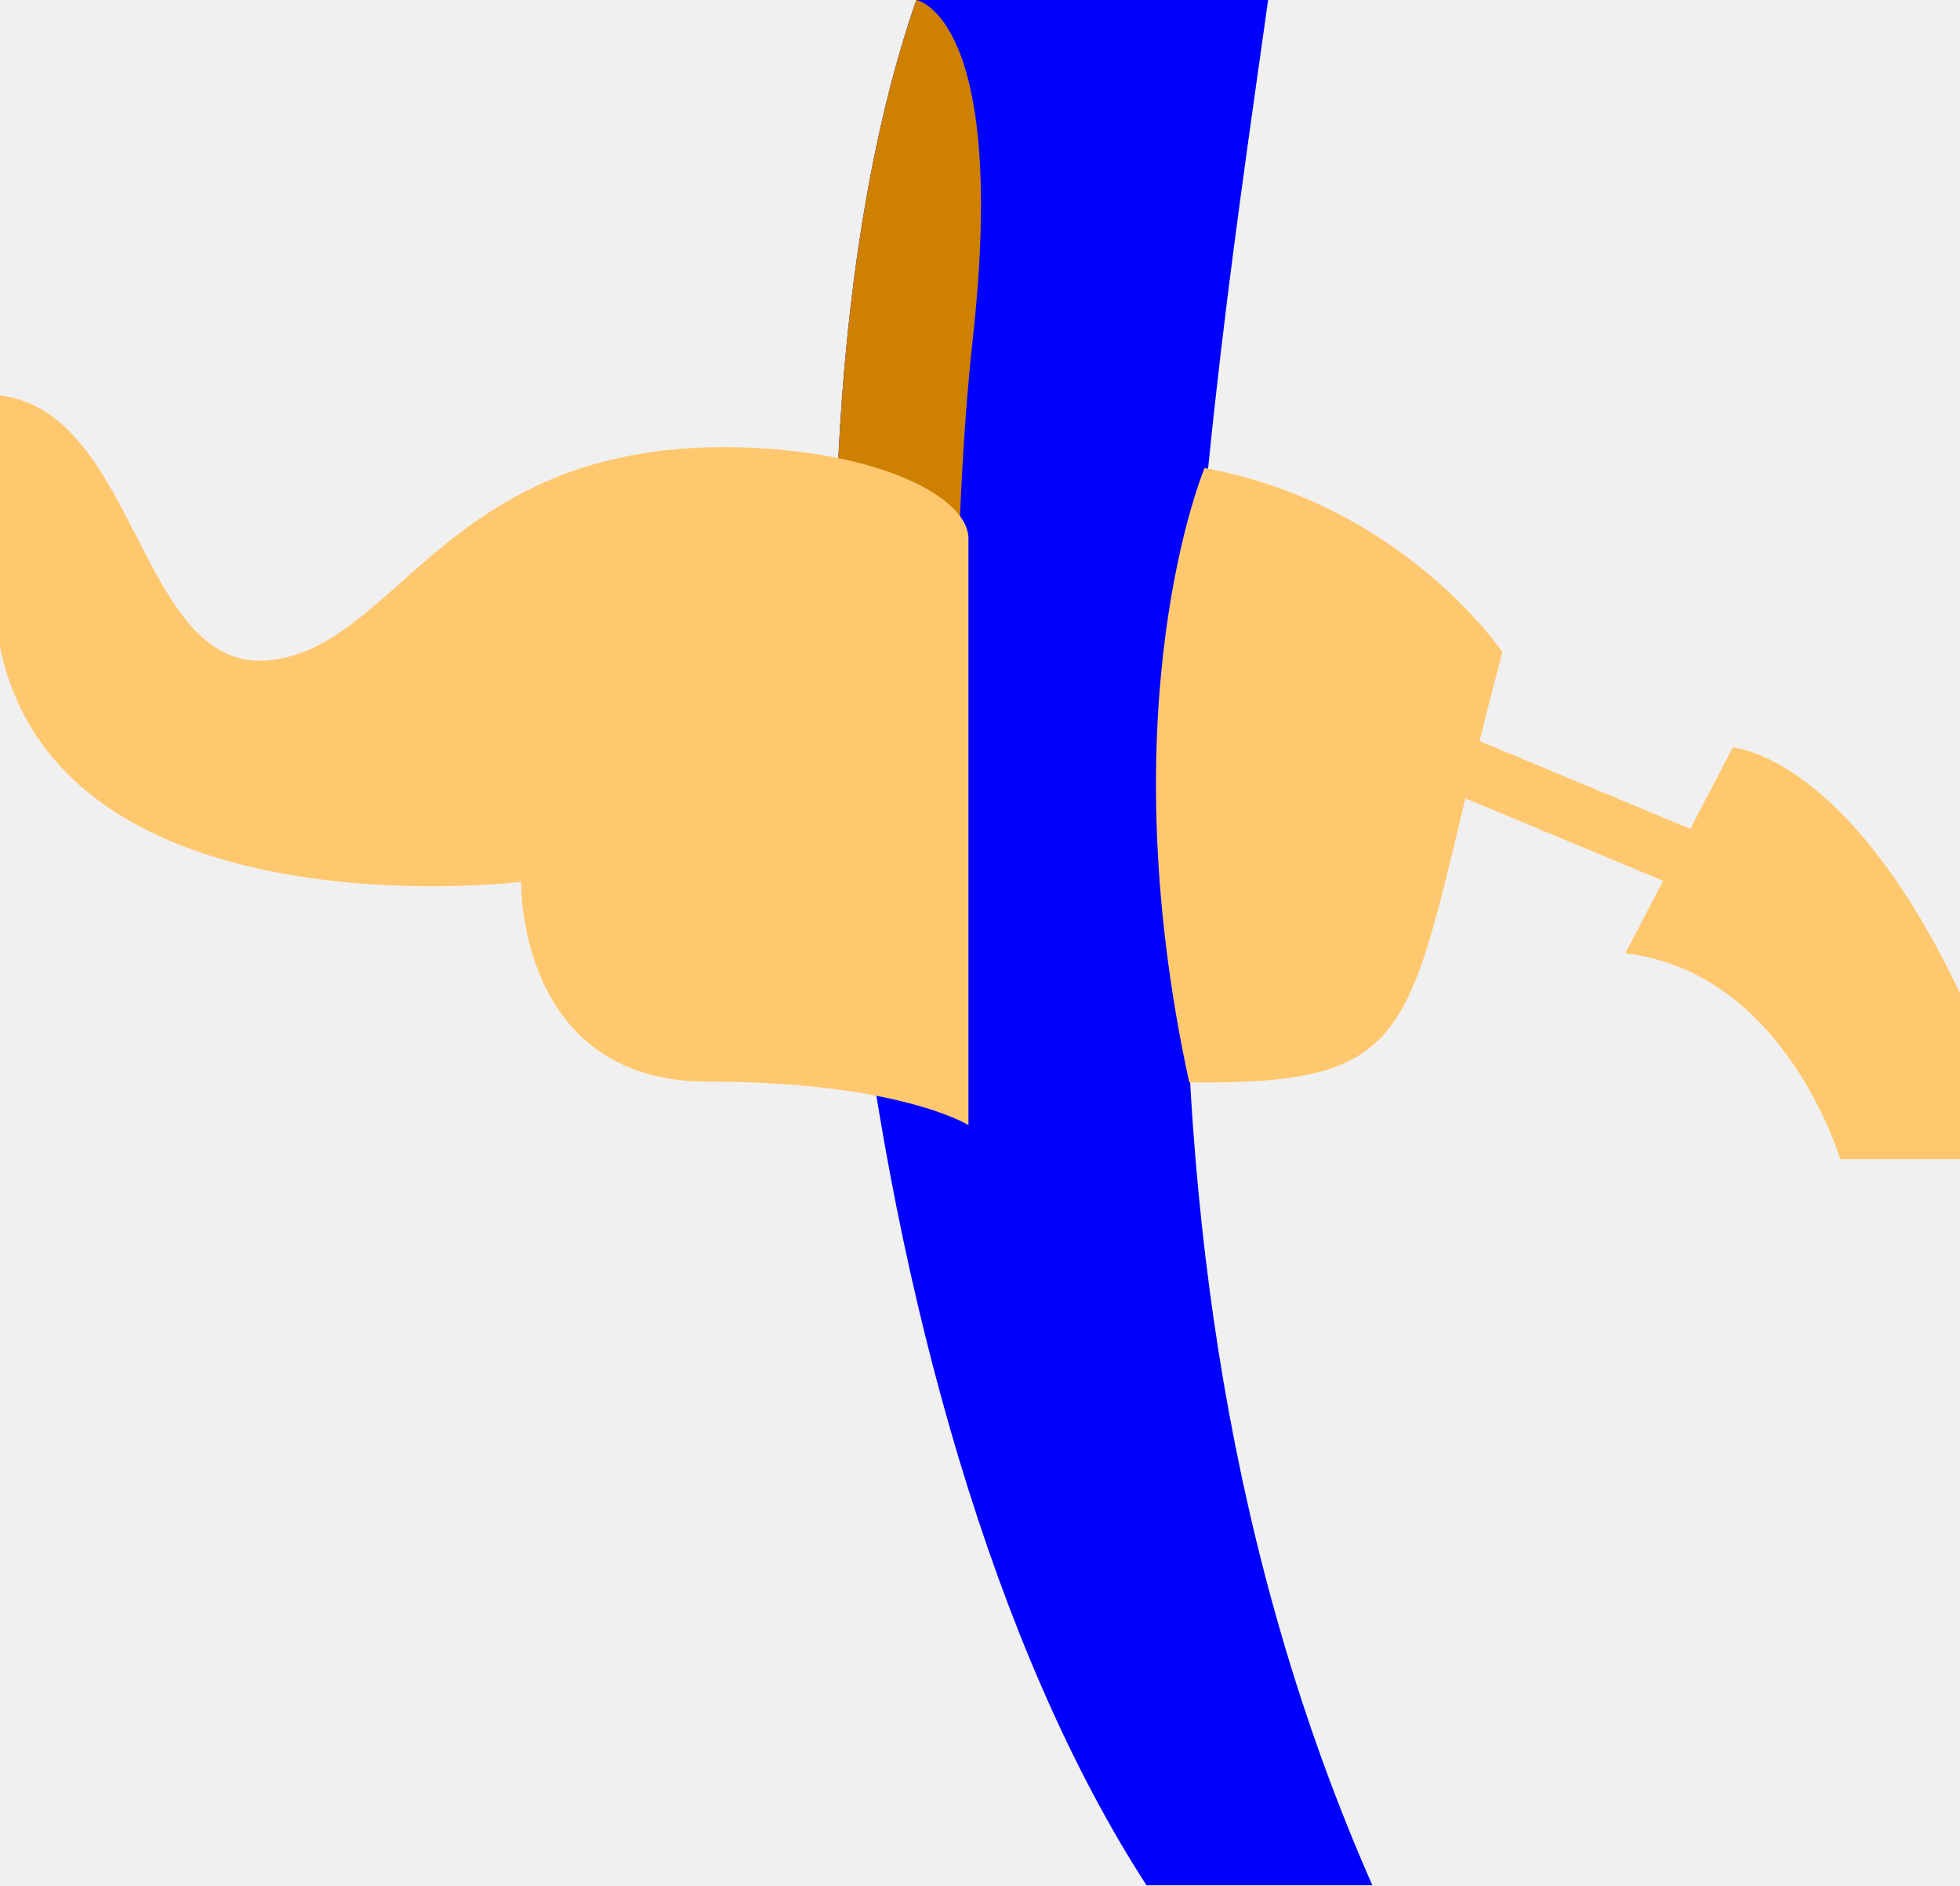
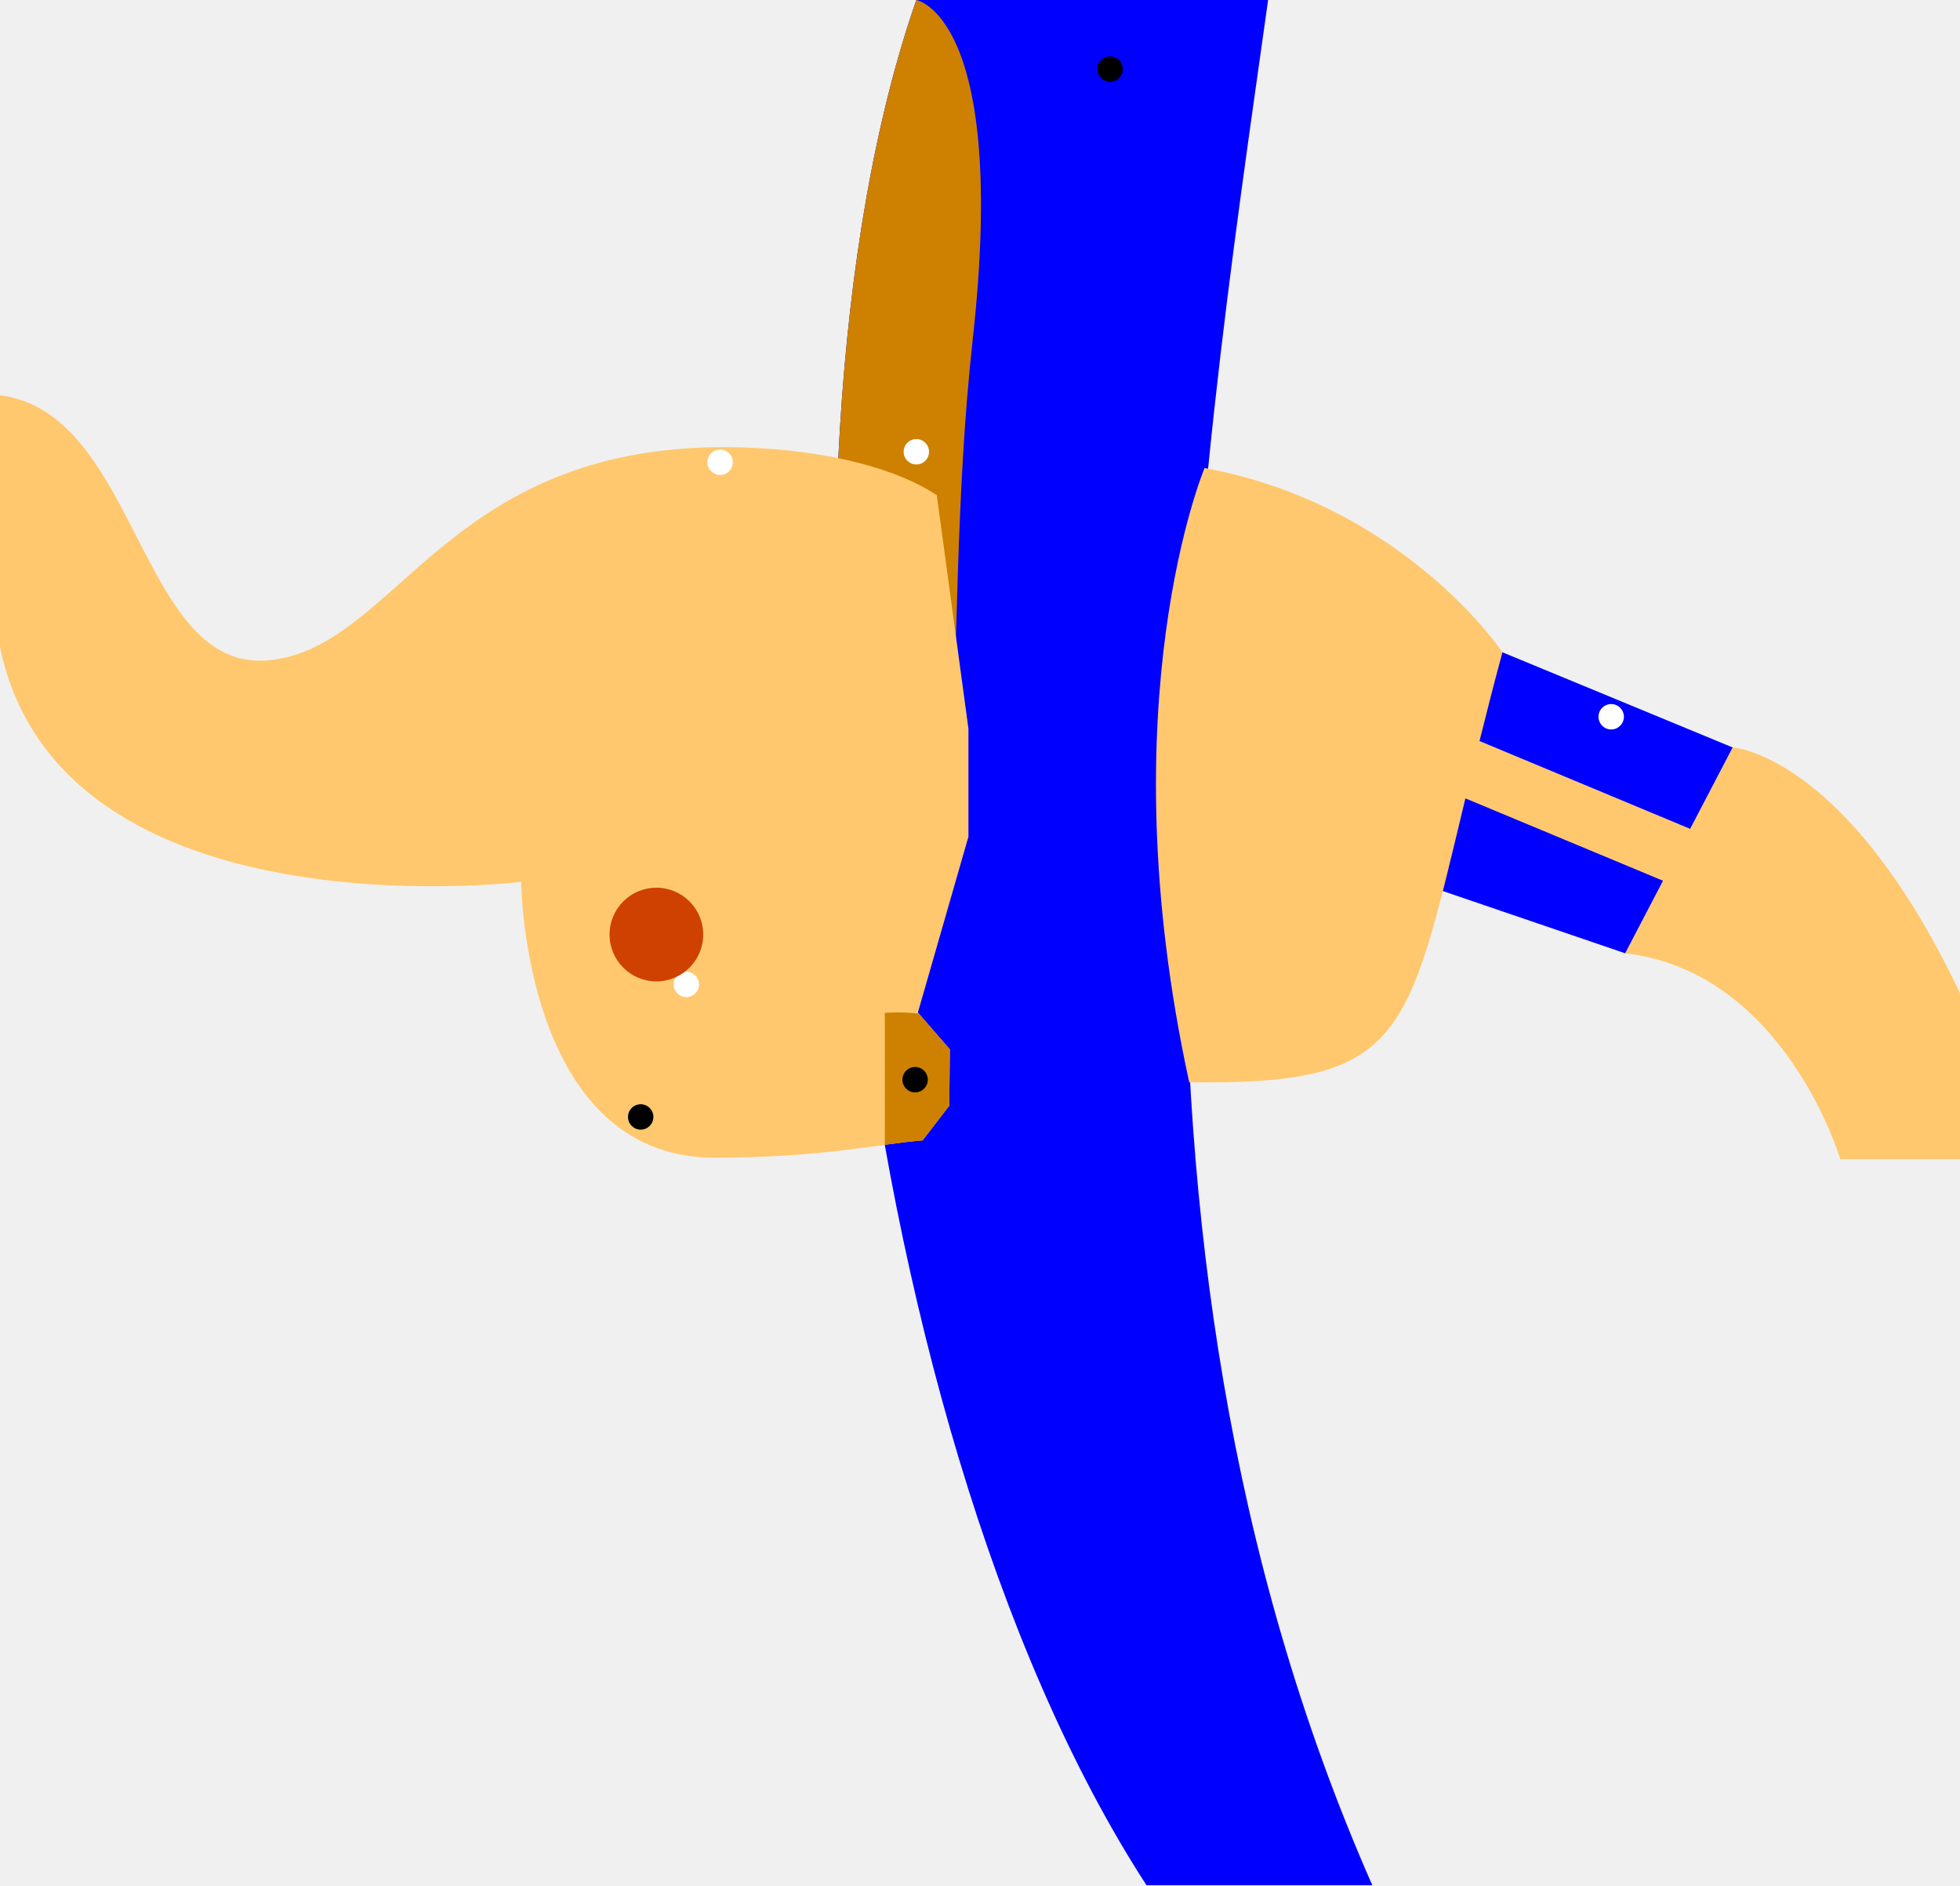
- <svg xmlns="http://www.w3.org/2000/svg" version="1.1" id="svg1073" viewBox="0 0 154.354 148.431">
+ <svg xmlns="http://www.w3.org/2000/svg" viewBox="0 0 154.354 148.431" id="svg1073" version="1.1">
  <defs id="defs1077" />
-   <g transform="translate(-12.99609,-15.39034)" id="g1081">
-     <path style="fill:#0000ff;fill-opacity:1;stroke:none;stroke-width:1px;stroke-linecap:butt;stroke-linejoin:miter;stroke-opacity:1" d="m 85.16,15.39 h 27.703 c -5.472,38.989 -14.706,96.446 8.208,148.431 H 103.286 C 79.346,126.885 72.164,52.669 85.16,15.39 Z" id="path1646" />
-     <path id="path1646-8" d="m 85.16,15.39 c 0,0 7.252,1.254 4.446,26.677 C 86.8,67.49 90.688,91.88 80.372,89.734 77.208,61.903 78.662,34.03 85.16,15.39 Z" style="fill:#ce8000;fill-opacity:1;stroke:none;stroke-width:1px;stroke-linecap:butt;stroke-linejoin:miter;stroke-opacity:1" />
-     <path id="path1665" style="fill:#ffc86e;fill-opacity:1;stroke:none;stroke-width:1px;stroke-linecap:butt;stroke-linejoin:miter;stroke-opacity:1" d="m 12.996,46.514 v 19.836 c 4.788,22.914 41.041,18.469 41.041,18.469 0,0 -0.341,15.732 14.707,15.732 15.048,0 20.52,3.42 20.52,3.42 V 57.799 c 0,-3.212 -6.839,-6.84 -17.783,-7.182 C 48.173,49.889 44.461,66.349 34.201,67.375 23.941,68.401 23.94,47.882 12.996,46.514 Z m 94.863,5.723 c 0,0 -7.739,18.38 -1.209,48.367 16.856,0.206 17.151,-3.244 21.75,-22.355 l 15.572,6.488 -2.982,5.711 c 12.575,1.451 16.928,16.203 16.928,16.203 h 9.432 V 93.59 C 158.402,74.727 149.455,74.244 149.455,74.244 l -3.346,6.406 -16.598,-6.918 c 0.542,-2.175 1.121,-4.458 1.805,-6.986 0,0 -7.738,-11.608 -23.457,-14.51 z" />
+   <g id="g1081" transform="translate(-12.99609,-15.39034)">
+     <path transform="translate(12.99609,15.39034)" d="M 72.164,0 C 59.168,37.279 66.35,111.495 90.291,148.432 H 108.074 C 85.16,96.447 94.395,38.989 99.867,0 Z m 43.07,51.148 -5.924,17.533 18.684,6.375 8.465,-16.203 -18.139,-7.498 z" style="fill:#0000ff;fill-opacity:1;stroke:none;stroke-width:1px;stroke-linecap:butt;stroke-linejoin:miter;stroke-opacity:1" id="path1646" />
+     <path style="fill:#ce8000;fill-opacity:1;stroke:none;stroke-width:1px;stroke-linecap:butt;stroke-linejoin:miter;stroke-opacity:1" d="m 85.16,15.39 c 0,0 7.252,1.254 4.446,26.677 C 86.8,67.49 90.688,91.88 80.372,89.734 77.208,61.903 78.662,34.03 85.16,15.39 Z" id="path1646-8" />
+     <path transform="translate(12.99609,15.39034)" d="m 0,31.123 v 19.836 c 4.788,22.914 41.041,18.469 41.041,18.469 0,0 0.172,21.718 15.22,21.718 8.581,0 13.109,-1.116 16.394,-1.358 l 2.1,-2.73 0.048,-4.44 -2.517,-2.901 3.981,-13.845 V 57.377 L 73.775,38.988 C 70.862,37.032 65.531,35.447 58.484,35.227 35.176,34.498 31.465,50.958 21.205,51.984 10.945,53.01 10.944,32.491 0,31.123 Z m 94.863,5.723 c 0,0 -7.739,18.38 -1.209,48.367 16.856,0.206 17.151,-3.244 21.75,-22.355 l 15.572,6.488 -2.982,5.711 c 12.575,1.451 16.928,16.203 16.928,16.203 h 9.432 V 78.199 C 145.406,59.336 136.459,58.854 136.459,58.854 l -3.346,6.406 -16.598,-6.918 c 0.542,-2.175 1.121,-4.458 1.805,-6.986 0,0 -7.738,-11.608 -23.457,-14.51 z" style="fill:#ffc86e;fill-opacity:1;stroke:none;stroke-width:1px;stroke-linecap:butt;stroke-linejoin:miter;stroke-opacity:1" id="path1665" />
+     <path transform="translate(12.99609,15.39034)" d="m 70.486,79.711 c -0.271,0.003 -0.538,0.017 -0.803,0.033 v 10.387 c 1.105,-0.151 2.095,-0.279 2.971,-0.344 l 2.102,-2.729 0.047,-4.439 -2.445,-2.818 c -0.638,-0.067 -1.262,-0.096 -1.871,-0.09 z" style="fill:#ce8000;fill-opacity:1;stroke-width:24.3;stop-color:#000000" id="rect6019" />
+     <circle r="1" cy="103.33" cx="63.452" id="path6042" style="fill:#000000;fill-opacity:1;stroke-width:28.709;stop-color:#000000" />
+     <circle style="fill:#000000;fill-opacity:1;stroke-width:28.709;stop-color:#000000" id="path6042-7" cx="85.063" cy="100.396" r="1" />
+     <circle style="fill:#000000;fill-opacity:1;stroke-width:28.709;stop-color:#000000" id="path6042-4" cx="100.42" cy="20.832" r="1" />
+     <circle style="fill:#ffffff;fill-opacity:1;stroke-width:28.709;stop-color:#000000" id="path6042-1" cx="69.707" cy="51.787" r="1" />
+     <circle style="fill:#ffffff;fill-opacity:1;stroke-width:28.709;stop-color:#000000" id="path6042-0" cx="67.046" cy="92.899" r="1" />
+     <circle r="3.688" cy="88.969" cx="64.688" id="path6077" style="fill:#ce4100;fill-opacity:1;stroke-width:24.3;stop-color:#000000" />
+     <circle r="1" cy="71.822" cx="139.881" id="path6042-1-7" style="fill:#ffffff;fill-opacity:1;stroke-width:28.709;stop-color:#000000" />
+     <circle r="1" cy="50.959" cx="85.16" id="path6042-1-0" style="fill:#ffffff;fill-opacity:1;stroke-width:28.709;stop-color:#000000" />
  </g>
</svg>
